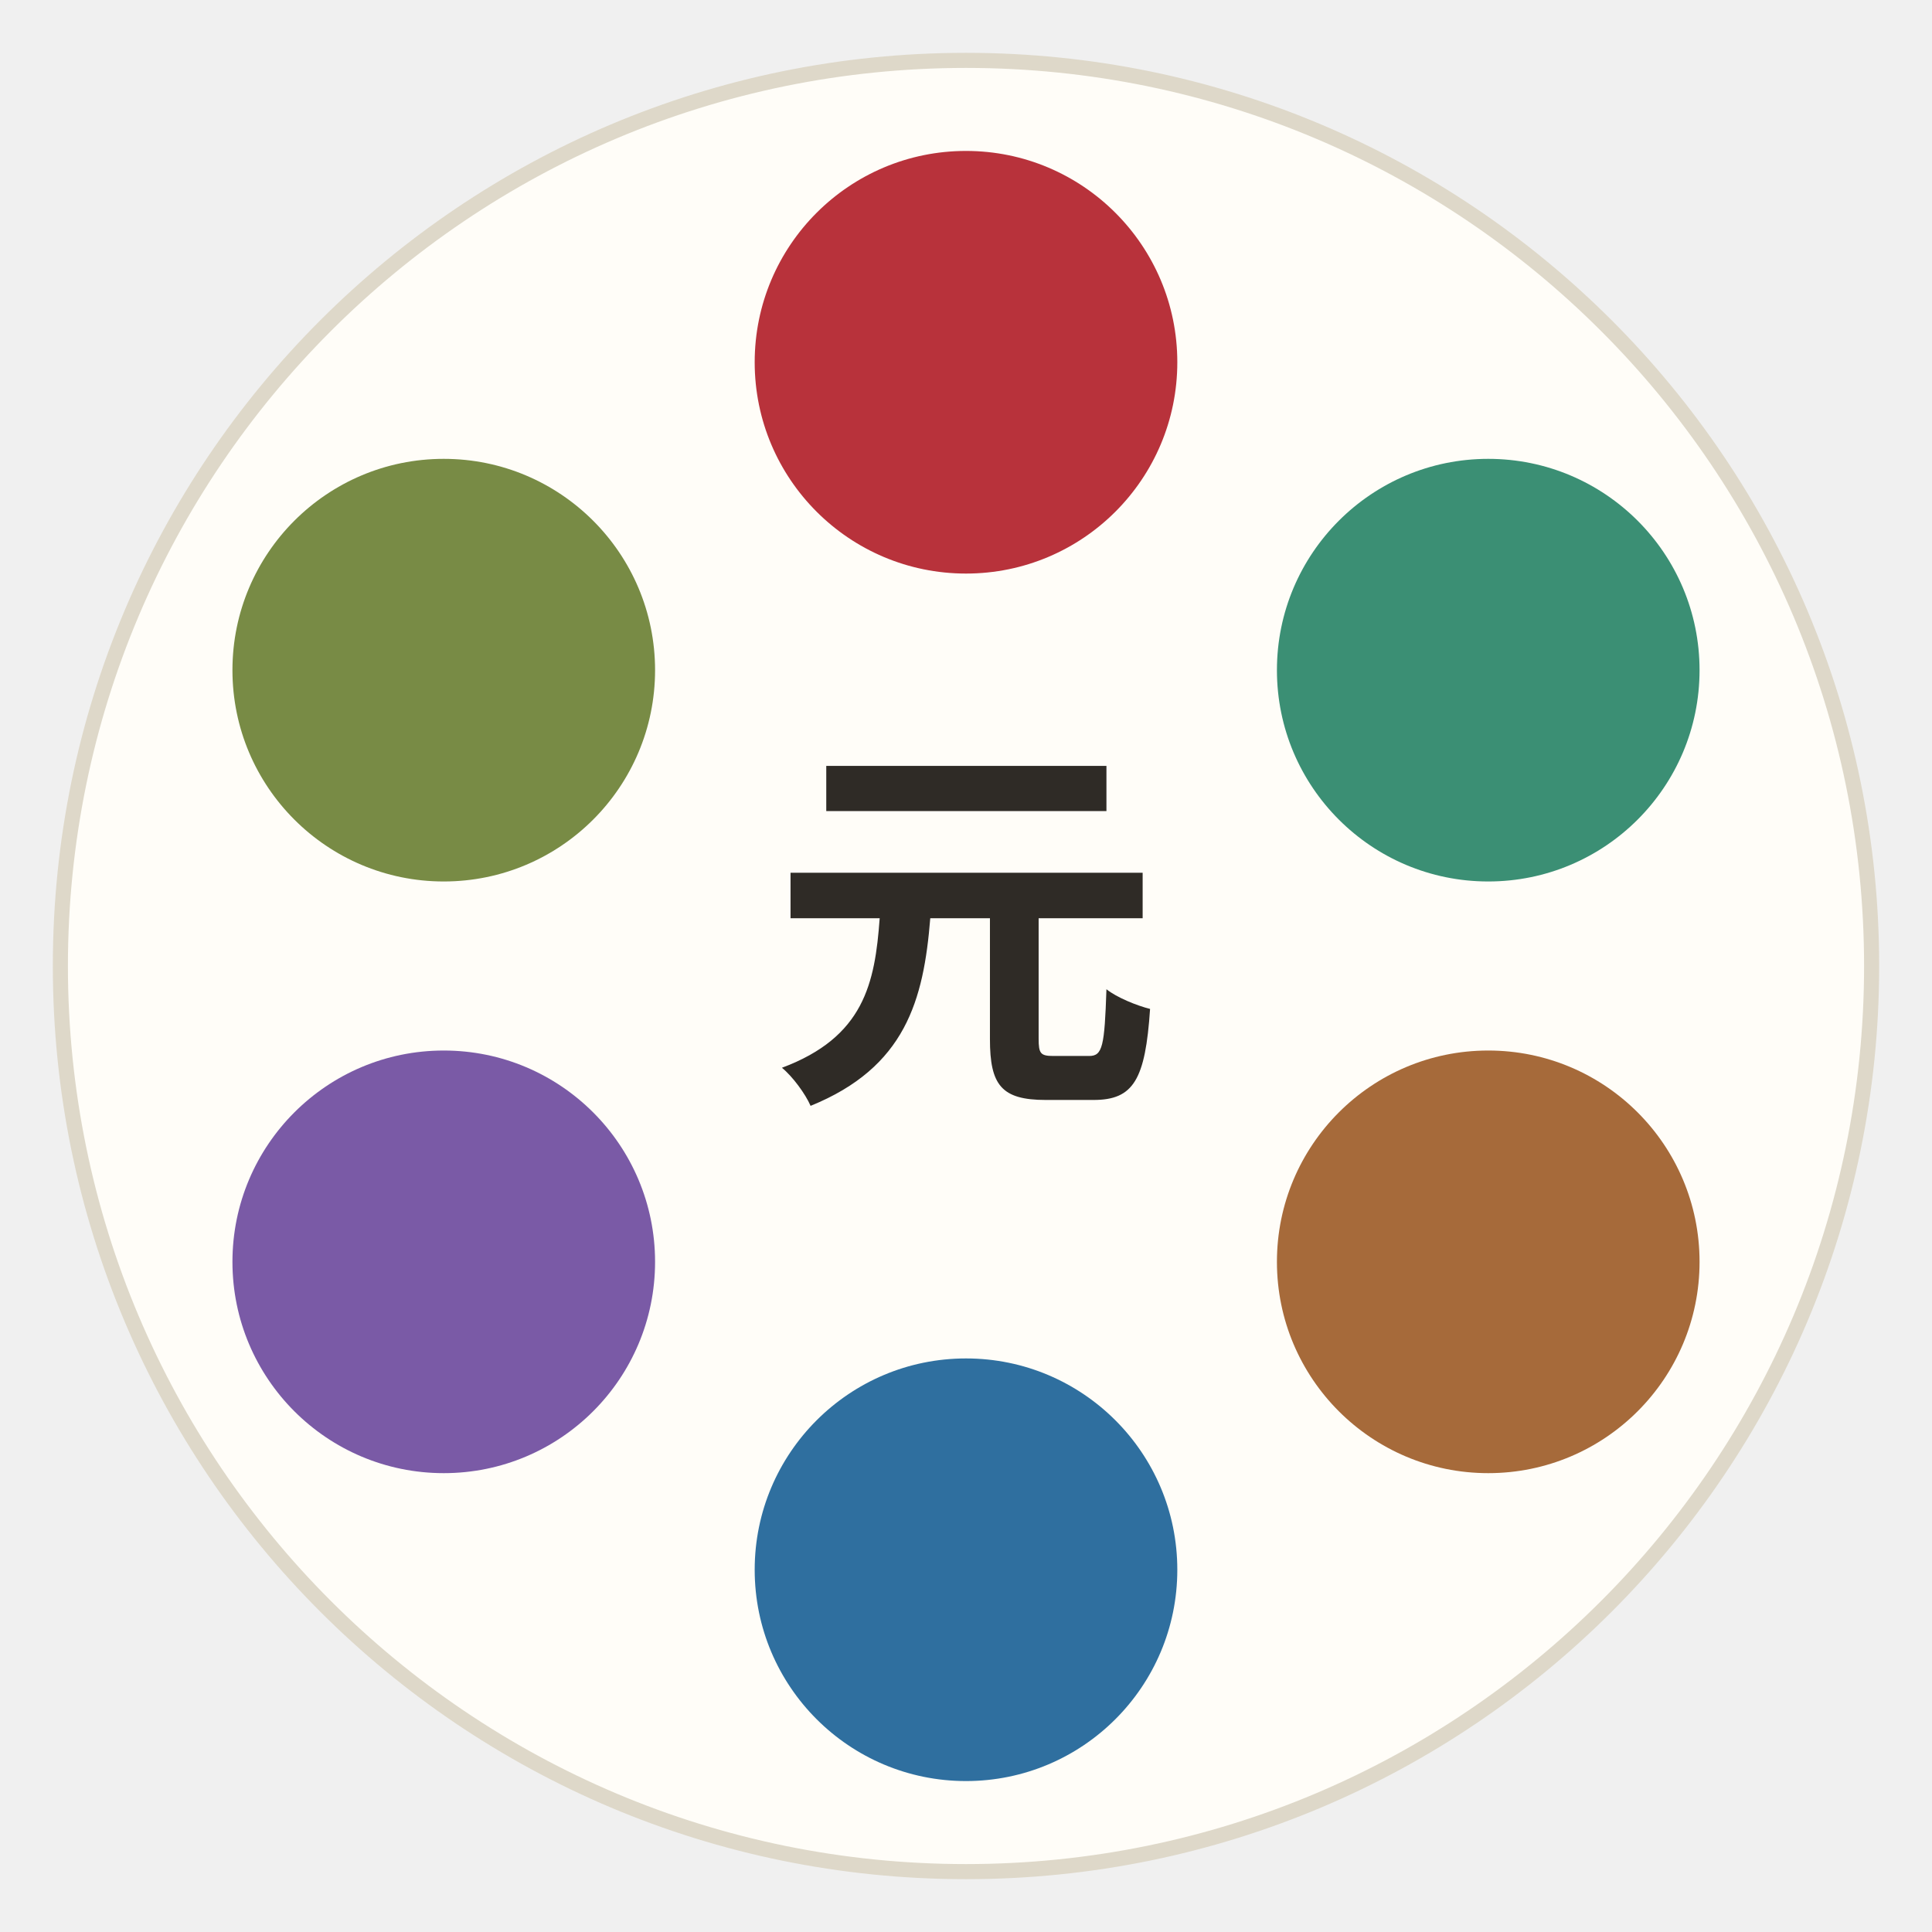
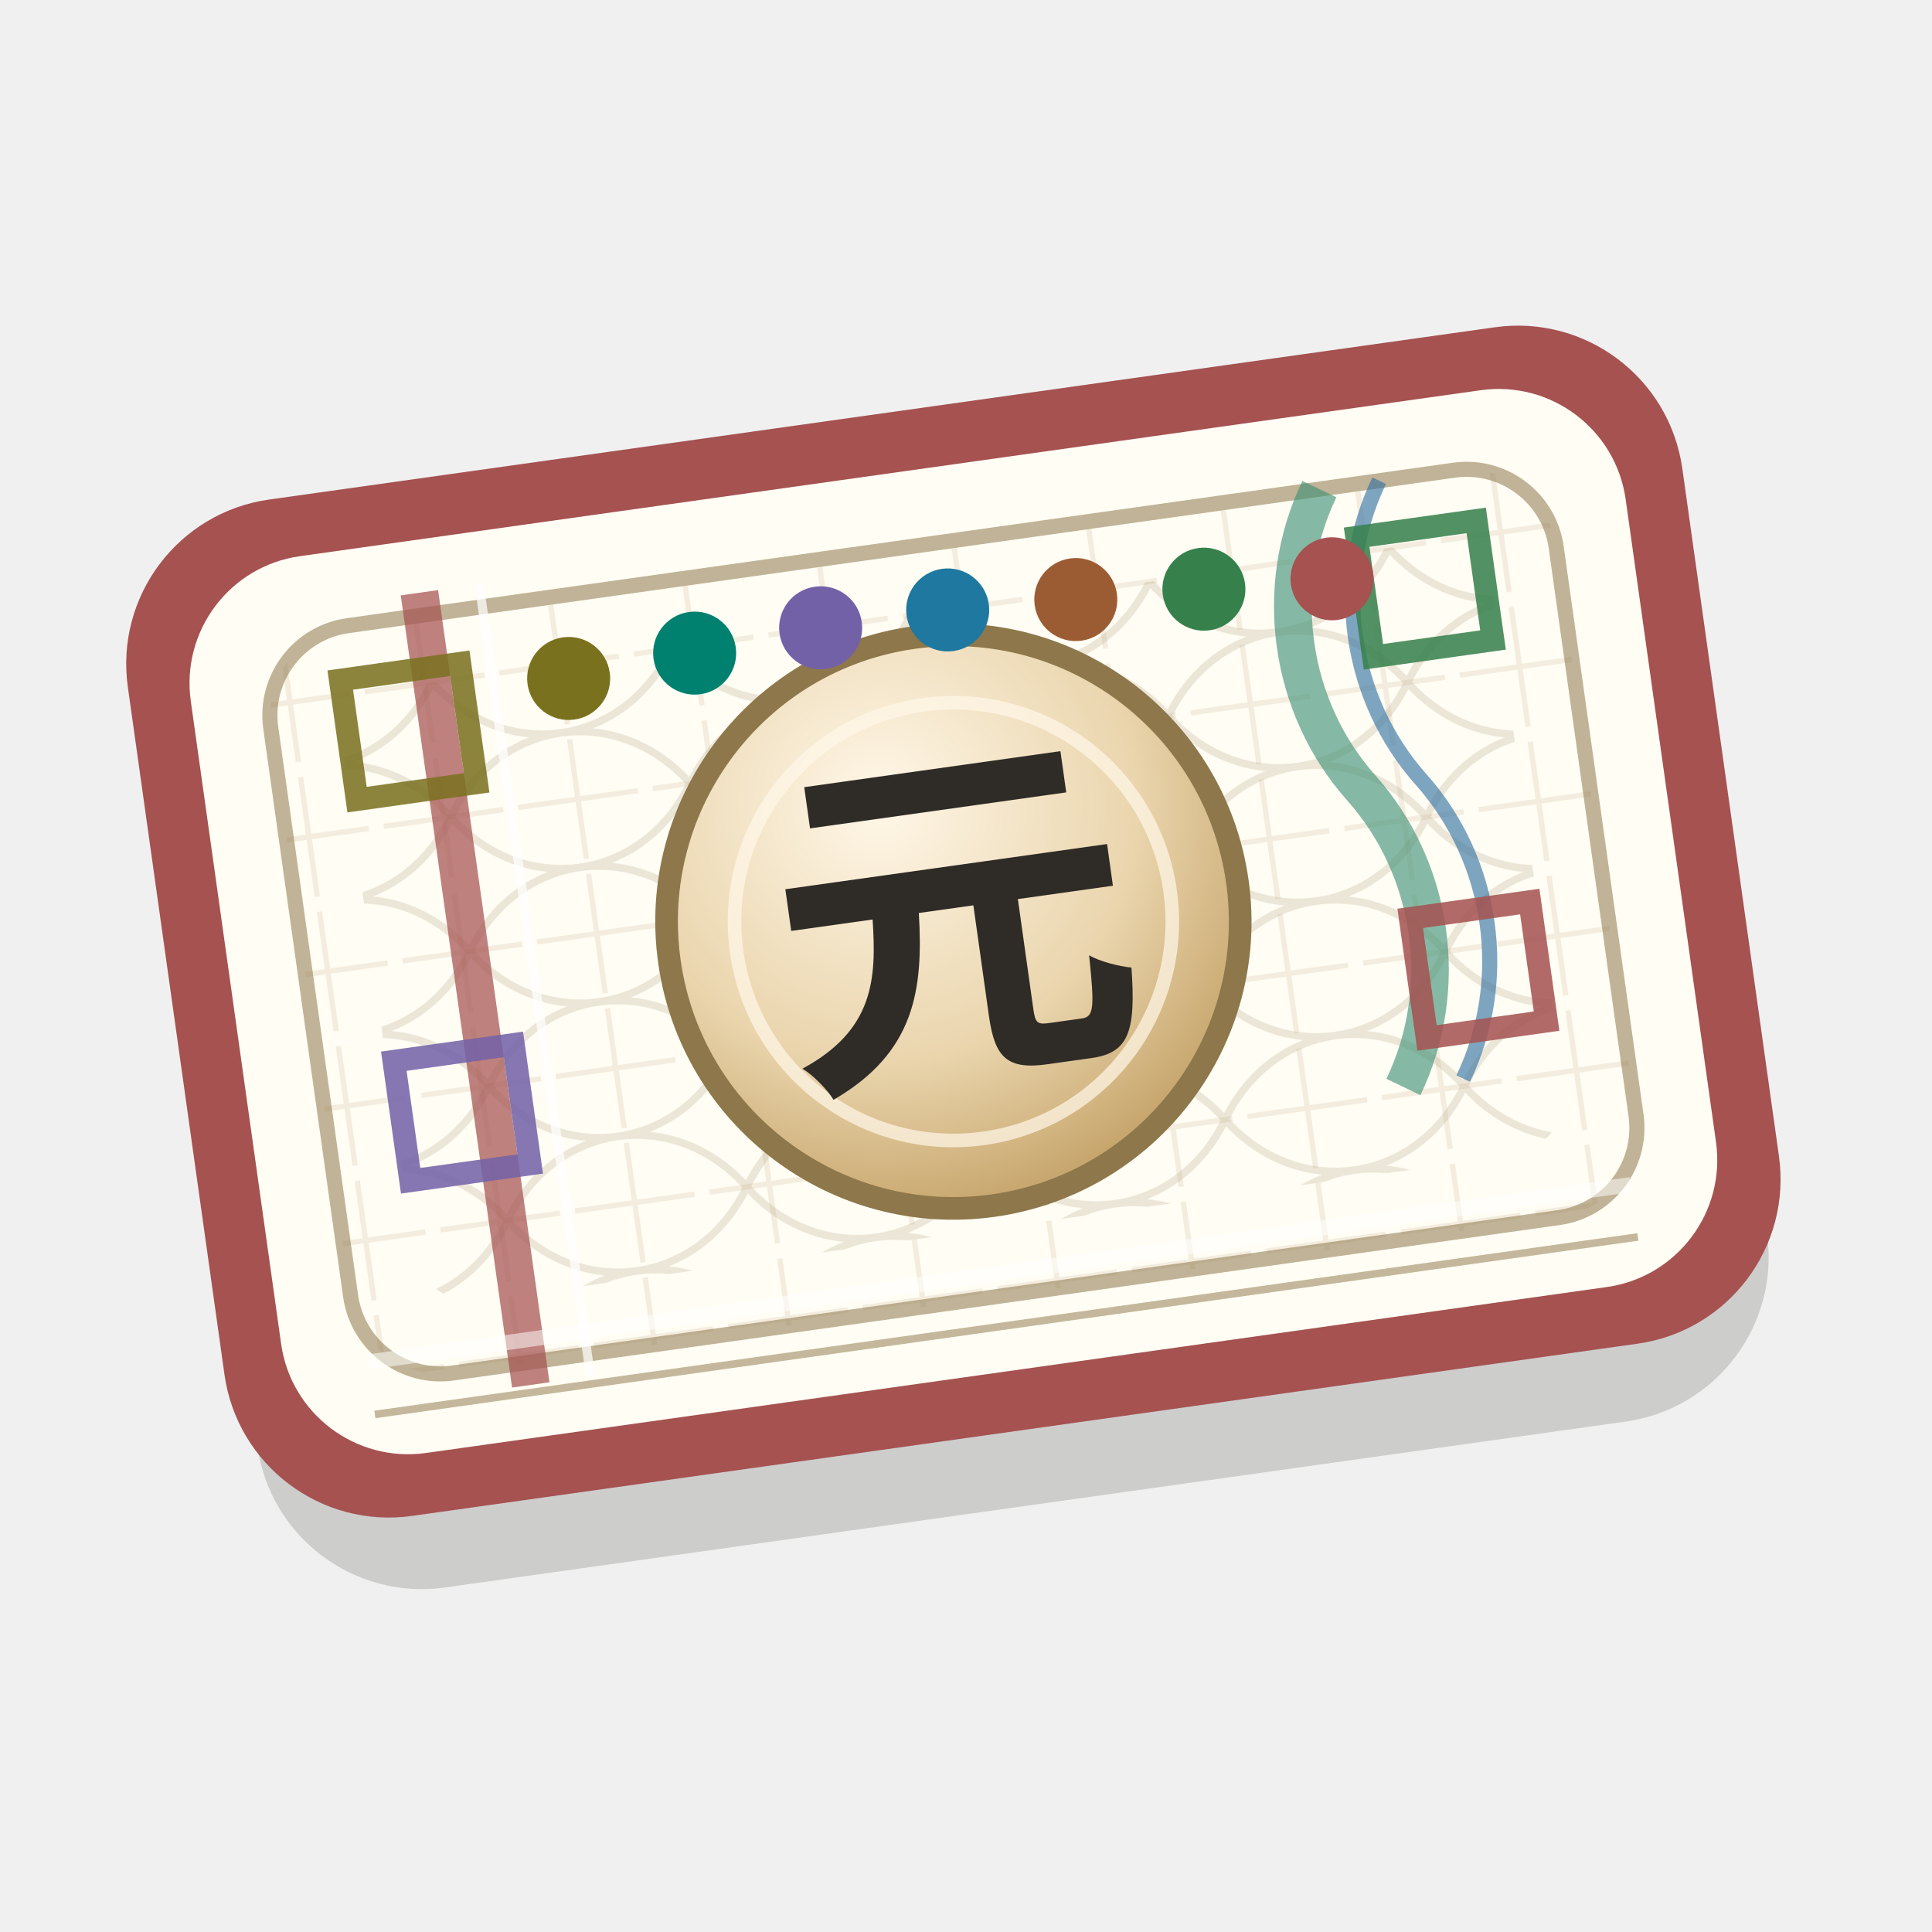
<svg xmlns="http://www.w3.org/2000/svg" width="256" height="256" viewBox="0 0 256 256">
-   <circle cx="128" cy="128" r="120" fill="#FFFDF8" stroke="#DED8C9" stroke-width="2" />
-   <circle cx="128" cy="48" r="28" fill="#B8323B" />
-   <circle cx="197.2" cy="88.8" r="28" fill="#3B8F74" />
-   <circle cx="197.2" cy="167.2" r="28" fill="#A66A3A" />
-   <circle cx="128" cy="208" r="28" fill="#2F6F9F" />
-   <circle cx="58.8" cy="167.2" r="28" fill="#7A5AA6" />
-   <circle cx="58.8" cy="88.8" r="28" fill="#788B45" />
-   <text x="128" y="142" text-anchor="middle" font-size="52" font-weight="700" fill="#2F2B26" font-family="-apple-system,BlinkMacSystemFont,'PingFang SC','Microsoft YaHei',sans-serif">元</text>
+   <defs>
+     <linearGradient id="paper" x1="34" y1="54" x2="222" y2="202">
+       <stop offset="0%" stop-color="#FFFDF4" />
+       <stop offset="52%" stop-color="#F3E7D0" />
+       <stop offset="100%" stop-color="#D9C49C" />
+     </linearGradient>
+     <linearGradient id="edge" x1="34" y1="54" x2="222" y2="202">
+       <stop offset="0%" stop-color="#A55251" />
+       <stop offset="22%" stop-color="#9C5C33" />
+       <stop offset="43%" stop-color="#36804C" />
+       <stop offset="63%" stop-color="#1E789F" />
+       <stop offset="82%" stop-color="#7361A8" />
+       <stop offset="100%" stop-color="#7A711F" />
+     </linearGradient>
+     <radialGradient id="seal" cx="40%" cy="28%" r="72%">
+       <stop offset="0%" stop-color="#FFF7E8" />
+       <stop offset="62%" stop-color="#EAD5AD" />
+       <stop offset="100%" stop-color="#C7A66D" />
+     </radialGradient>
+     <pattern id="guilloche" width="32" height="18" patternUnits="userSpaceOnUse">
+       <path d="M0 9c8-12 24-12 32 0M0 9c8 12 24 12 32 0" fill="none" stroke="#9C8A61" stroke-width="1" opacity="0.22" />
+     </pattern>
+     <pattern id="micro" width="18" height="18" patternUnits="userSpaceOnUse">
+       <path d="M1 9h16M9 1v16" stroke="#B79D6D" stroke-width="0.7" opacity="0.18" />
+     </pattern>
+   </defs>
+   <rect x="27" y="68" width="202" height="132" rx="22" fill="#2F2B26" opacity="0.18" transform="rotate(-8 128 134)" />
+   <g transform="rotate(-8 128 134)">
+     <rect x="24" y="54" width="208" height="136" rx="22" fill="url(#edge)" />
+     <rect x="32" y="62" width="192" height="120" rx="17" fill="url(#paper)" />
+     <rect x="42" y="72" width="172" height="100" rx="12" fill="url(#micro)" opacity="0.9" />
+     <rect x="42" y="72" width="172" height="100" rx="12" fill="none" stroke="#8D774B" stroke-width="2" opacity="0.55" />
+     <rect x="51" y="81" width="154" height="82" rx="8" fill="url(#guilloche)" opacity="0.88" />
+     <path d="M64 69v106" stroke="#A55251" stroke-width="5" opacity="0.72" />
+     <path d="M72 69v106" stroke="#FFFFFF" stroke-width="1.2" opacity="0.72" />
+     <path d="M184 72c-8 12-8 28 0 40s8 28 0 40" fill="none" stroke="#3B8F74" stroke-width="5" opacity="0.62" />
+     <path d="M192 72c-8 12-8 28 0 40s8 28 0 40" fill="none" stroke="#2F6F9F" stroke-width="2" opacity="0.62" />
+     <circle cx="128" cy="122" r="38" fill="url(#seal)" stroke="#8D774B" stroke-width="3" />
+     <circle cx="128" cy="122" r="29" fill="none" stroke="#FFF7E8" stroke-width="1.8" opacity="0.72" />
+     <text x="128" y="139" text-anchor="middle" font-size="48" font-weight="850" fill="#2F2B26" font-family="-apple-system,BlinkMacSystemFont,'PingFang SC','Microsoft YaHei',sans-serif">元</text>
+     <g fill="none" stroke-width="3" opacity="0.86">
+       <path d="M52 95h16v-16h-16z" stroke="#7A711F" />
+       <path d="M52 146h16v-16h-16z" stroke="#7361A8" />
+       <path d="M188 95h16v-16h-16z" stroke="#36804C" />
+       <path d="M188 146h16v-16h-16z" stroke="#A55251" />
+     </g>
+     <g>
+       <circle cx="82" cy="83" r="5.5" fill="#7A711F" />
+       <circle cx="99" cy="82" r="5.5" fill="#00816F" />
+       <circle cx="116" cy="81" r="5.5" fill="#7361A8" />
+       <circle cx="133" cy="81" r="5.5" fill="#1E789F" />
+       <circle cx="150" cy="82" r="5.5" fill="#9C5C33" />
+       <circle cx="167" cy="83" r="5.5" fill="#36804C" />
+       <circle cx="184" cy="84" r="5.5" fill="#A55251" />
+     </g>
+     <path d="M43 169h169" stroke="#FFFFFF" stroke-width="2" opacity="0.52" />
+     <path d="M43 176h169" stroke="#8D774B" stroke-width="1" opacity="0.52" />
+   </g>
</svg>
